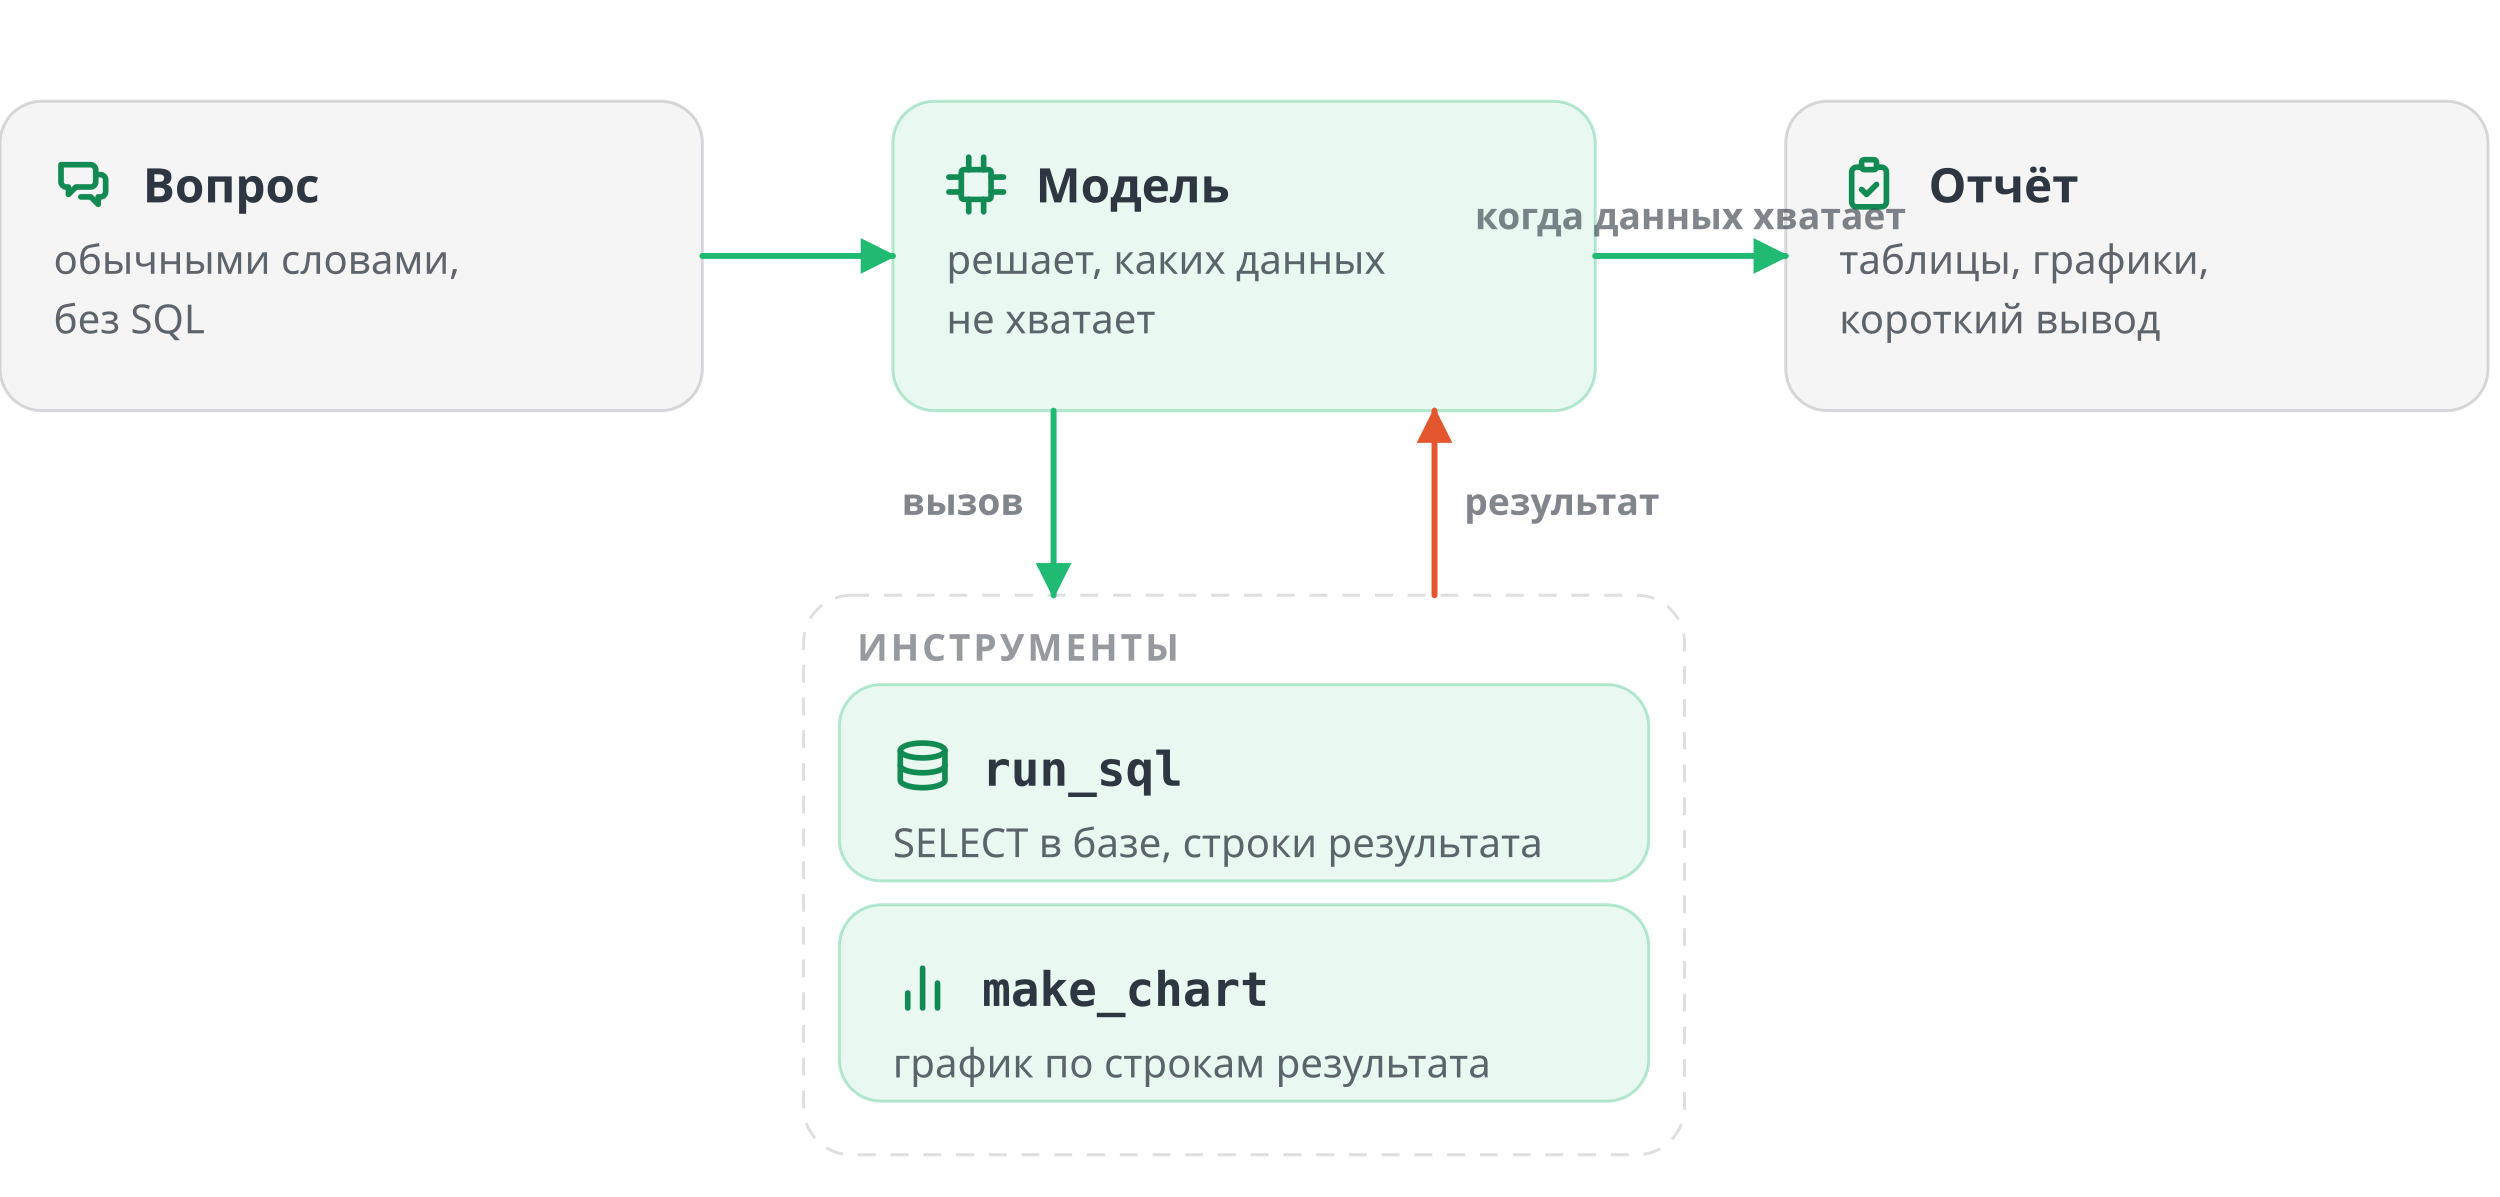
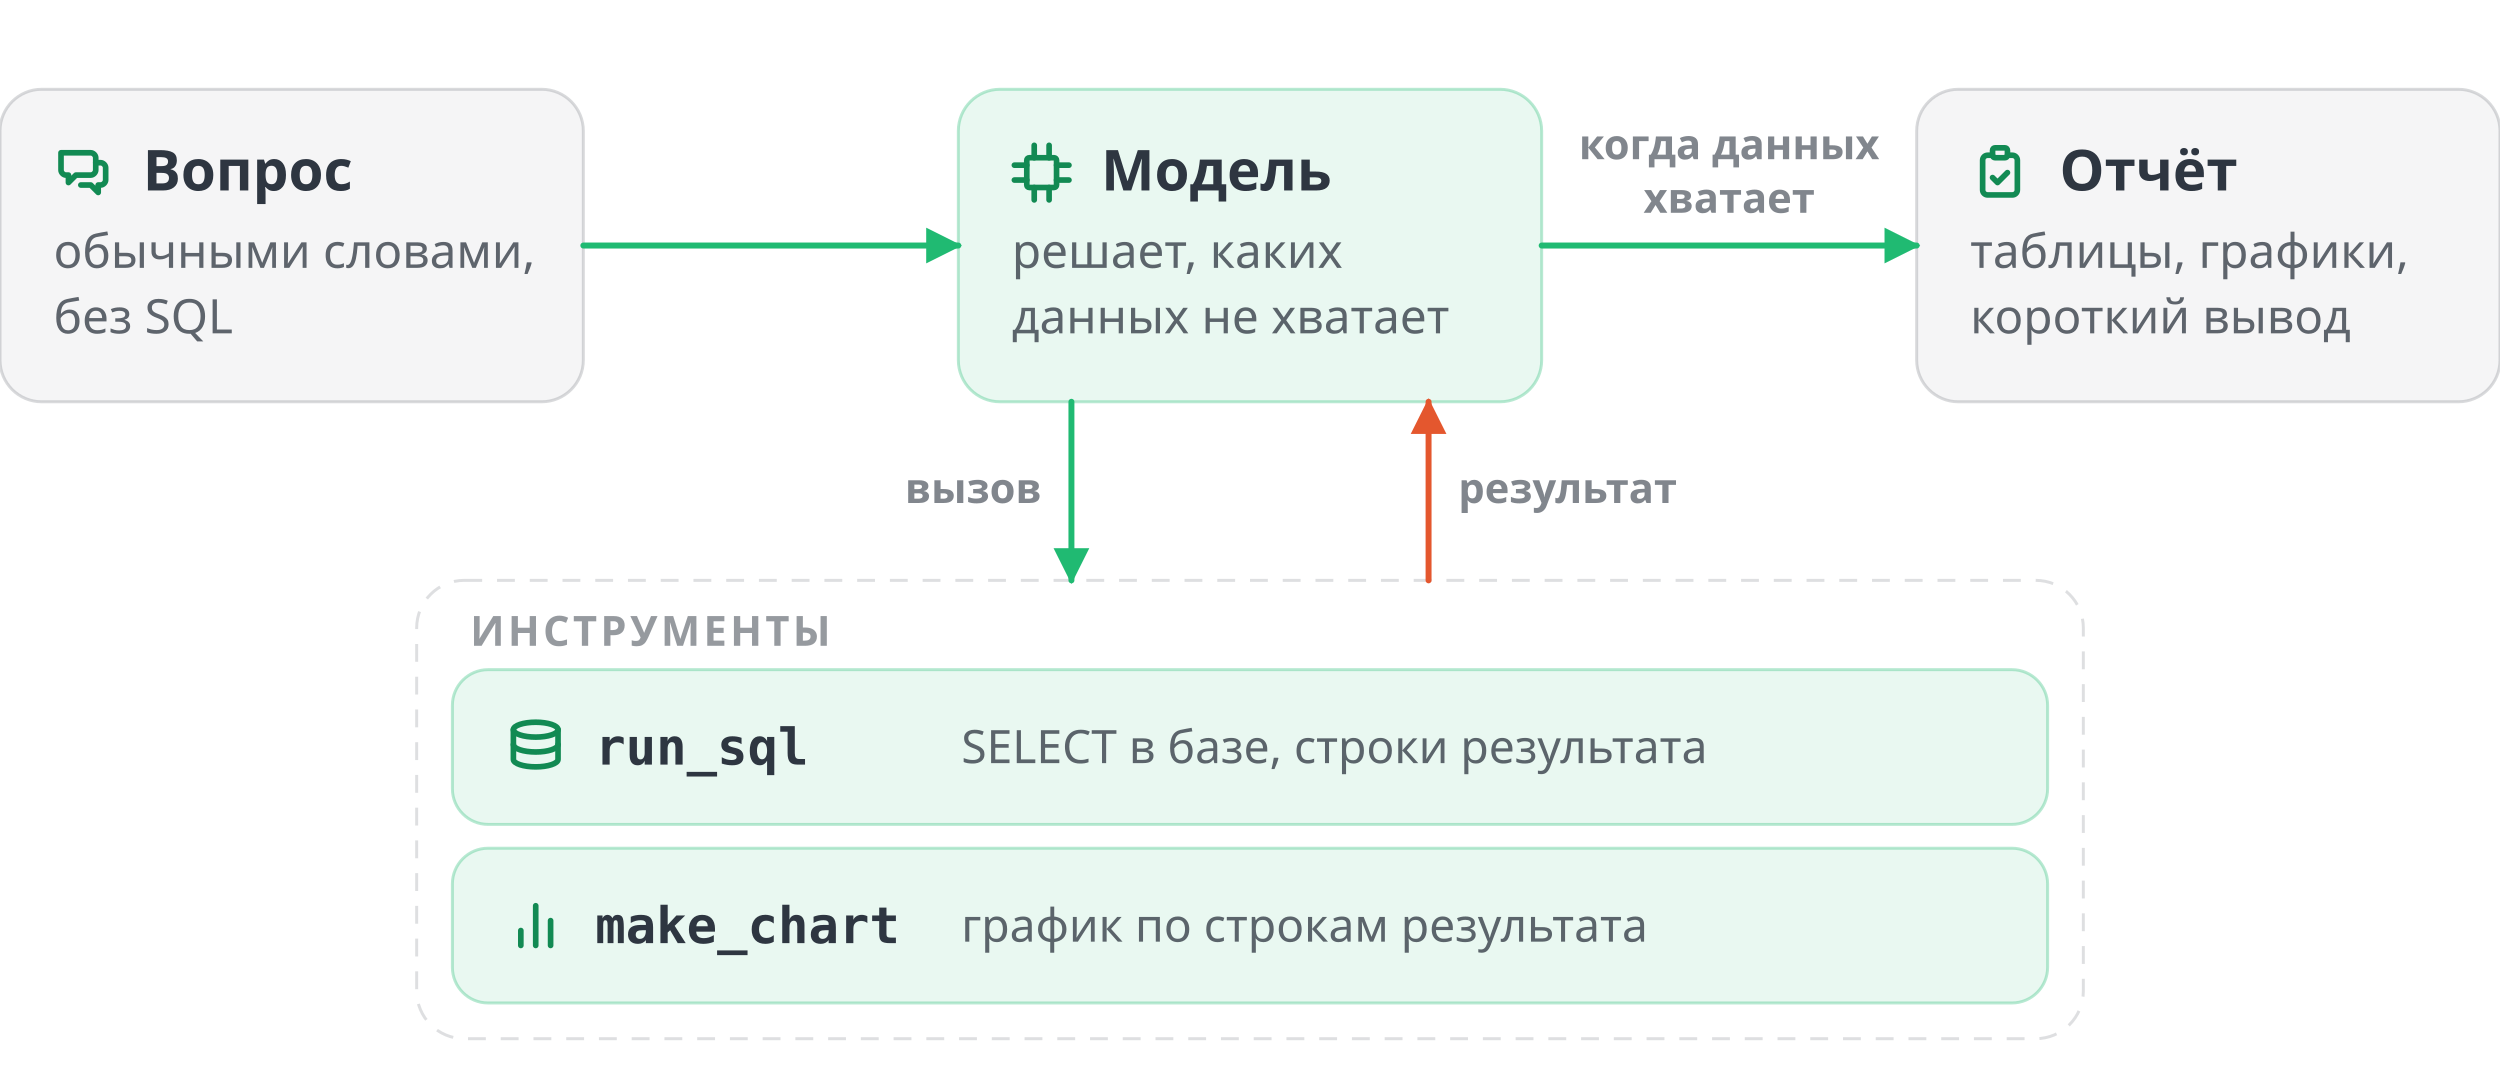
- <svg viewBox="0 0 840 402" role="img" aria-label="Цикл инструментального агента: модель вызывает инструменты по очереди, пока не соберёт ответ">
+ <svg viewBox="0 0 840 361" role="img" aria-label="Цикл инструментального агента: модель вызывает инструменты по очереди, пока не соберёт ответ">
  <defs>
    <marker id="нак-20BA72" viewBox="0 0 10 10" refX="9" refY="5" markerWidth="6" markerHeight="6" orient="auto-start-reverse">
      <path d="M0 0 L10 5 L0 10 z" fill="#20BA72" />
    </marker>
    <marker id="нак-E4572E" viewBox="0 0 10 10" refX="9" refY="5" markerWidth="6" markerHeight="6" orient="auto-start-reverse">
      <path d="M0 0 L10 5 L0 10 z" fill="#E4572E" />
    </marker>
  </defs>
-   <rect x="0" y="34" width="236" height="104" rx="14" fill="rgba(46,54,65,.05)" stroke="rgba(46,54,65,.18)" />
-   <g transform="translate(18 52) scale(0.8333)" fill="none" stroke="#128a53" stroke-width="2.28" stroke-linecap="round" stroke-linejoin="round">
+   <rect x="0" y="30" width="196" height="105" rx="14" fill="rgba(46,54,65,.05)" stroke="rgba(46,54,65,.18)" />
+   <g transform="translate(18 48) scale(0.8333)" fill="none" stroke="#128a53" stroke-width="2.28" stroke-linecap="round" stroke-linejoin="round">
    <path d="M3,4 L15,4 C16,4 17,5 17,6 L17,11 C17,12 16,13 15,13 L9,13 L6,16 L6,13 L5,13 C4,13 3,12 3,11 Z" />
    <path d="M17,8 L19,8 C20,8 21,9 21,10 L21,15 C21,16 20,17 19,17 L18,17 L18,20 L15,17 L11,17" />
  </g>
-   <text x="48" y="68" font-family="system-ui,sans-serif" font-size="16" font-weight="700" fill="#2E3641">Вопрос</text>
-   <text x="18" y="92" font-family="system-ui,sans-serif" font-size="13.5" font-weight="400" fill="rgba(46,54,65,.76)">обычными словами,</text>
-   <text x="18" y="112" font-family="system-ui,sans-serif" font-size="13.5" font-weight="400" fill="rgba(46,54,65,.76)">без SQL</text>
-   <rect x="300" y="34" width="236" height="104" rx="14" fill="rgba(32,186,114,.10)" stroke="rgba(32,186,114,.32)" />
-   <g transform="translate(318 52) scale(0.8333)" fill="none" stroke="#128a53" stroke-width="2.28" stroke-linecap="round" stroke-linejoin="round">
+   <text x="48" y="64" font-family="system-ui,sans-serif" font-size="19" font-weight="700" fill="#2E3641">Вопрос</text>
+   <text x="18" y="90.0" font-family="system-ui,sans-serif" font-size="16" font-weight="400" fill="rgba(46,54,65,.76)">обычными словами,</text>
+   <text x="18" y="112.0" font-family="system-ui,sans-serif" font-size="16" font-weight="400" fill="rgba(46,54,65,.76)">без SQL</text>
+   <rect x="322" y="30" width="196" height="105" rx="14" fill="rgba(32,186,114,.10)" stroke="rgba(32,186,114,.32)" />
+   <g transform="translate(340 48) scale(0.8333)" fill="none" stroke="#128a53" stroke-width="2.28" stroke-linecap="round" stroke-linejoin="round">
    <rect x="6" y="6" width="12" height="12" rx="1" />
    <path d="M9 1v5" />
    <path d="M15 1v5" />
    <path d="M9 18v5" />
    <path d="M15 18v5" />
    <path d="M1 9h5" />
    <path d="M1 15h5" />
    <path d="M18 9h5" />
    <path d="M18 15h5" />
  </g>
-   <text x="348" y="68" font-family="system-ui,sans-serif" font-size="16" font-weight="700" fill="#2E3641">Модель</text>
-   <text x="318" y="92" font-family="system-ui,sans-serif" font-size="13.5" font-weight="400" fill="rgba(46,54,65,.76)">решает, каких данных</text>
-   <text x="318" y="112" font-family="system-ui,sans-serif" font-size="13.5" font-weight="400" fill="rgba(46,54,65,.76)">не хватает</text>
-   <rect x="600" y="34" width="236" height="104" rx="14" fill="rgba(46,54,65,.05)" stroke="rgba(46,54,65,.18)" />
-   <g transform="translate(618 52) scale(0.8333)" fill="none" stroke="#128a53" stroke-width="2.28" stroke-linecap="round" stroke-linejoin="round">
+   <text x="370" y="64" font-family="system-ui,sans-serif" font-size="19" font-weight="700" fill="#2E3641">Модель</text>
+   <text x="340" y="90.0" font-family="system-ui,sans-serif" font-size="16" font-weight="400" fill="rgba(46,54,65,.76)">решает, каких</text>
+   <text x="340" y="112.0" font-family="system-ui,sans-serif" font-size="16" font-weight="400" fill="rgba(46,54,65,.76)">данных не хватает</text>
+   <rect x="644" y="30" width="196" height="105" rx="14" fill="rgba(46,54,65,.05)" stroke="rgba(46,54,65,.18)" />
+   <g transform="translate(662 48) scale(0.8333)" fill="none" stroke="#128a53" stroke-width="2.28" stroke-linecap="round" stroke-linejoin="round">
    <path d="M9 5H7a2 2 0 0 0-2 2v12a2 2 0 0 0 2 2h10a2 2 0 0 0 2-2V7a2 2 0 0 0-2-2h-2" />
    <rect x="9" y="2" width="6" height="4" rx="1" />
    <path d="M9 14l2 2 4-4" />
  </g>
-   <text x="648" y="68" font-family="system-ui,sans-serif" font-size="16" font-weight="700" fill="#2E3641">Отчёт</text>
-   <text x="618" y="92" font-family="system-ui,sans-serif" font-size="13.5" font-weight="400" fill="rgba(46,54,65,.76)">таблицы, графики,</text>
-   <text x="618" y="112" font-family="system-ui,sans-serif" font-size="13.5" font-weight="400" fill="rgba(46,54,65,.76)">короткий вывод</text>
-   <path d="M236 86 L300 86" fill="none" stroke="#20BA72" stroke-width="2" stroke-linecap="round" marker-end="url(#нак-20BA72)" />
-   <path d="M536 86 L600 86" fill="none" stroke="#20BA72" stroke-width="2" stroke-linecap="round" marker-end="url(#нак-20BA72)" />
-   <text x="568.0" y="77" text-anchor="middle" font-family="system-ui,sans-serif" font-size="12.5" font-weight="600" fill="rgba(46,54,65,.6)">когда данных хватает</text>
-   <rect x="270" y="200" width="296" height="188" rx="16" fill="none" stroke="rgba(46,54,65,.16)" stroke-dasharray="6 5" />
-   <text x="288" y="222" font-family="system-ui,sans-serif" font-size="12.5" font-weight="700" letter-spacing=".08em" fill="rgba(46,54,65,.5)">ИНСТРУМЕНТЫ</text>
-   <rect x="282" y="230" width="272" height="66" rx="14" fill="rgba(32,186,114,.10)" stroke="rgba(32,186,114,.32)" />
-   <g transform="translate(300 248) scale(0.8333)" fill="none" stroke="#128a53" stroke-width="2.28" stroke-linecap="round" stroke-linejoin="round">
+   <text x="692" y="64" font-family="system-ui,sans-serif" font-size="19" font-weight="700" fill="#2E3641">Отчёт</text>
+   <text x="662" y="90.0" font-family="system-ui,sans-serif" font-size="16" font-weight="400" fill="rgba(46,54,65,.76)">таблицы, графики,</text>
+   <text x="662" y="112.0" font-family="system-ui,sans-serif" font-size="16" font-weight="400" fill="rgba(46,54,65,.76)">короткий вывод</text>
+   <path d="M196 82.5 L322 82.5" fill="none" stroke="#20BA72" stroke-width="2" stroke-linecap="round" marker-end="url(#нак-20BA72)" />
+   <path d="M518 82.5 L644 82.5" fill="none" stroke="#20BA72" stroke-width="2" stroke-linecap="round" marker-end="url(#нак-20BA72)" />
+   <text x="581.0" y="53.5" text-anchor="middle" font-family="system-ui,sans-serif" font-size="14" font-weight="600" fill="rgba(46,54,65,.6)">когда данных</text>
+   <text x="581.0" y="71.5" text-anchor="middle" font-family="system-ui,sans-serif" font-size="14" font-weight="600" fill="rgba(46,54,65,.6)">хватает</text>
+   <rect x="140" y="195" width="560" height="154" rx="16" fill="none" stroke="rgba(46,54,65,.16)" stroke-dasharray="6 5" />
+   <text x="158" y="217" font-family="system-ui,sans-serif" font-size="14" font-weight="700" letter-spacing=".08em" fill="rgba(46,54,65,.5)">ИНСТРУМЕНТЫ</text>
+   <rect x="152" y="225" width="536" height="52" rx="12" fill="rgba(32,186,114,.10)" stroke="rgba(32,186,114,.32)" />
+   <g transform="translate(170 241.0) scale(0.8333)" fill="none" stroke="#128a53" stroke-width="2.28" stroke-linecap="round" stroke-linejoin="round">
    <ellipse cx="12" cy="5" rx="9" ry="3" />
    <path d="M21 5v6c0 1.66-4.03 3-9 3S3 12.66 3 11V5" />
    <path d="M21 11v6c0 1.66-4.03 3-9 3s-9-1.34-9-3v-6" />
  </g>
-   <text x="330" y="264" font-family="ui-monospace,SFMono-Regular,Menlo,monospace" font-size="16" font-weight="700" fill="#2E3641">run_sql</text>
-   <text x="300" y="288" font-family="system-ui,sans-serif" font-size="13.5" font-weight="400" fill="rgba(46,54,65,.76)">SELECT в базе, строки результата</text>
-   <rect x="282" y="304" width="272" height="66" rx="14" fill="rgba(32,186,114,.10)" stroke="rgba(32,186,114,.32)" />
-   <g transform="translate(300 322) scale(0.8333)" fill="none" stroke="#128a53" stroke-width="2.28" stroke-linecap="round" stroke-linejoin="round">
+   <text x="200" y="256.9" font-family="ui-monospace,SFMono-Regular,Menlo,monospace" font-size="17" font-weight="700" fill="#2E3641">run_sql</text>
+   <text x="323" y="256.4" font-family="system-ui,sans-serif" font-size="15.5" fill="rgba(46,54,65,.76)">SELECT в базе, строки результата</text>
+   <rect x="152" y="285" width="536" height="52" rx="12" fill="rgba(32,186,114,.10)" stroke="rgba(32,186,114,.32)" />
+   <g transform="translate(170 301.0) scale(0.8333)" fill="none" stroke="#128a53" stroke-width="2.28" stroke-linecap="round" stroke-linejoin="round">
    <path d="M18 20V10" />
    <path d="M12 20V4" />
    <path d="M6 20v-6" />
  </g>
-   <text x="330" y="338" font-family="ui-monospace,SFMono-Regular,Menlo,monospace" font-size="16" font-weight="700" fill="#2E3641">make_chart</text>
-   <text x="300" y="362" font-family="system-ui,sans-serif" font-size="13.5" font-weight="400" fill="rgba(46,54,65,.76)">график по строкам результата</text>
-   <path d="M354 138 L354 200" fill="none" stroke="#20BA72" stroke-width="2" stroke-linecap="round" marker-end="url(#нак-20BA72)" />
-   <text x="344" y="173.0" text-anchor="end" font-family="system-ui,sans-serif" font-size="12.5" font-weight="600" fill="rgba(46,54,65,.6)">вызов</text>
-   <path d="M482 200 L482 138" fill="none" stroke="#E4572E" stroke-width="2" stroke-linecap="round" marker-end="url(#нак-E4572E)" />
-   <text x="492" y="173.0" text-anchor="start" font-family="system-ui,sans-serif" font-size="12.5" font-weight="600" fill="rgba(46,54,65,.6)">результат</text>
+   <text x="200" y="316.9" font-family="ui-monospace,SFMono-Regular,Menlo,monospace" font-size="17" font-weight="700" fill="#2E3641">make_chart</text>
+   <text x="323" y="316.4" font-family="system-ui,sans-serif" font-size="15.5" fill="rgba(46,54,65,.76)">график по строкам результата</text>
+   <path d="M360 135 L360 195" fill="none" stroke="#20BA72" stroke-width="2" stroke-linecap="round" marker-end="url(#нак-20BA72)" />
+   <text x="350" y="169.0" text-anchor="end" font-family="system-ui,sans-serif" font-size="14" font-weight="600" fill="rgba(46,54,65,.6)">вызов</text>
+   <path d="M480 195 L480 135" fill="none" stroke="#E4572E" stroke-width="2" stroke-linecap="round" marker-end="url(#нак-E4572E)" />
+   <text x="490" y="169.0" text-anchor="start" font-family="system-ui,sans-serif" font-size="14" font-weight="600" fill="rgba(46,54,65,.6)">результат</text>
</svg>
